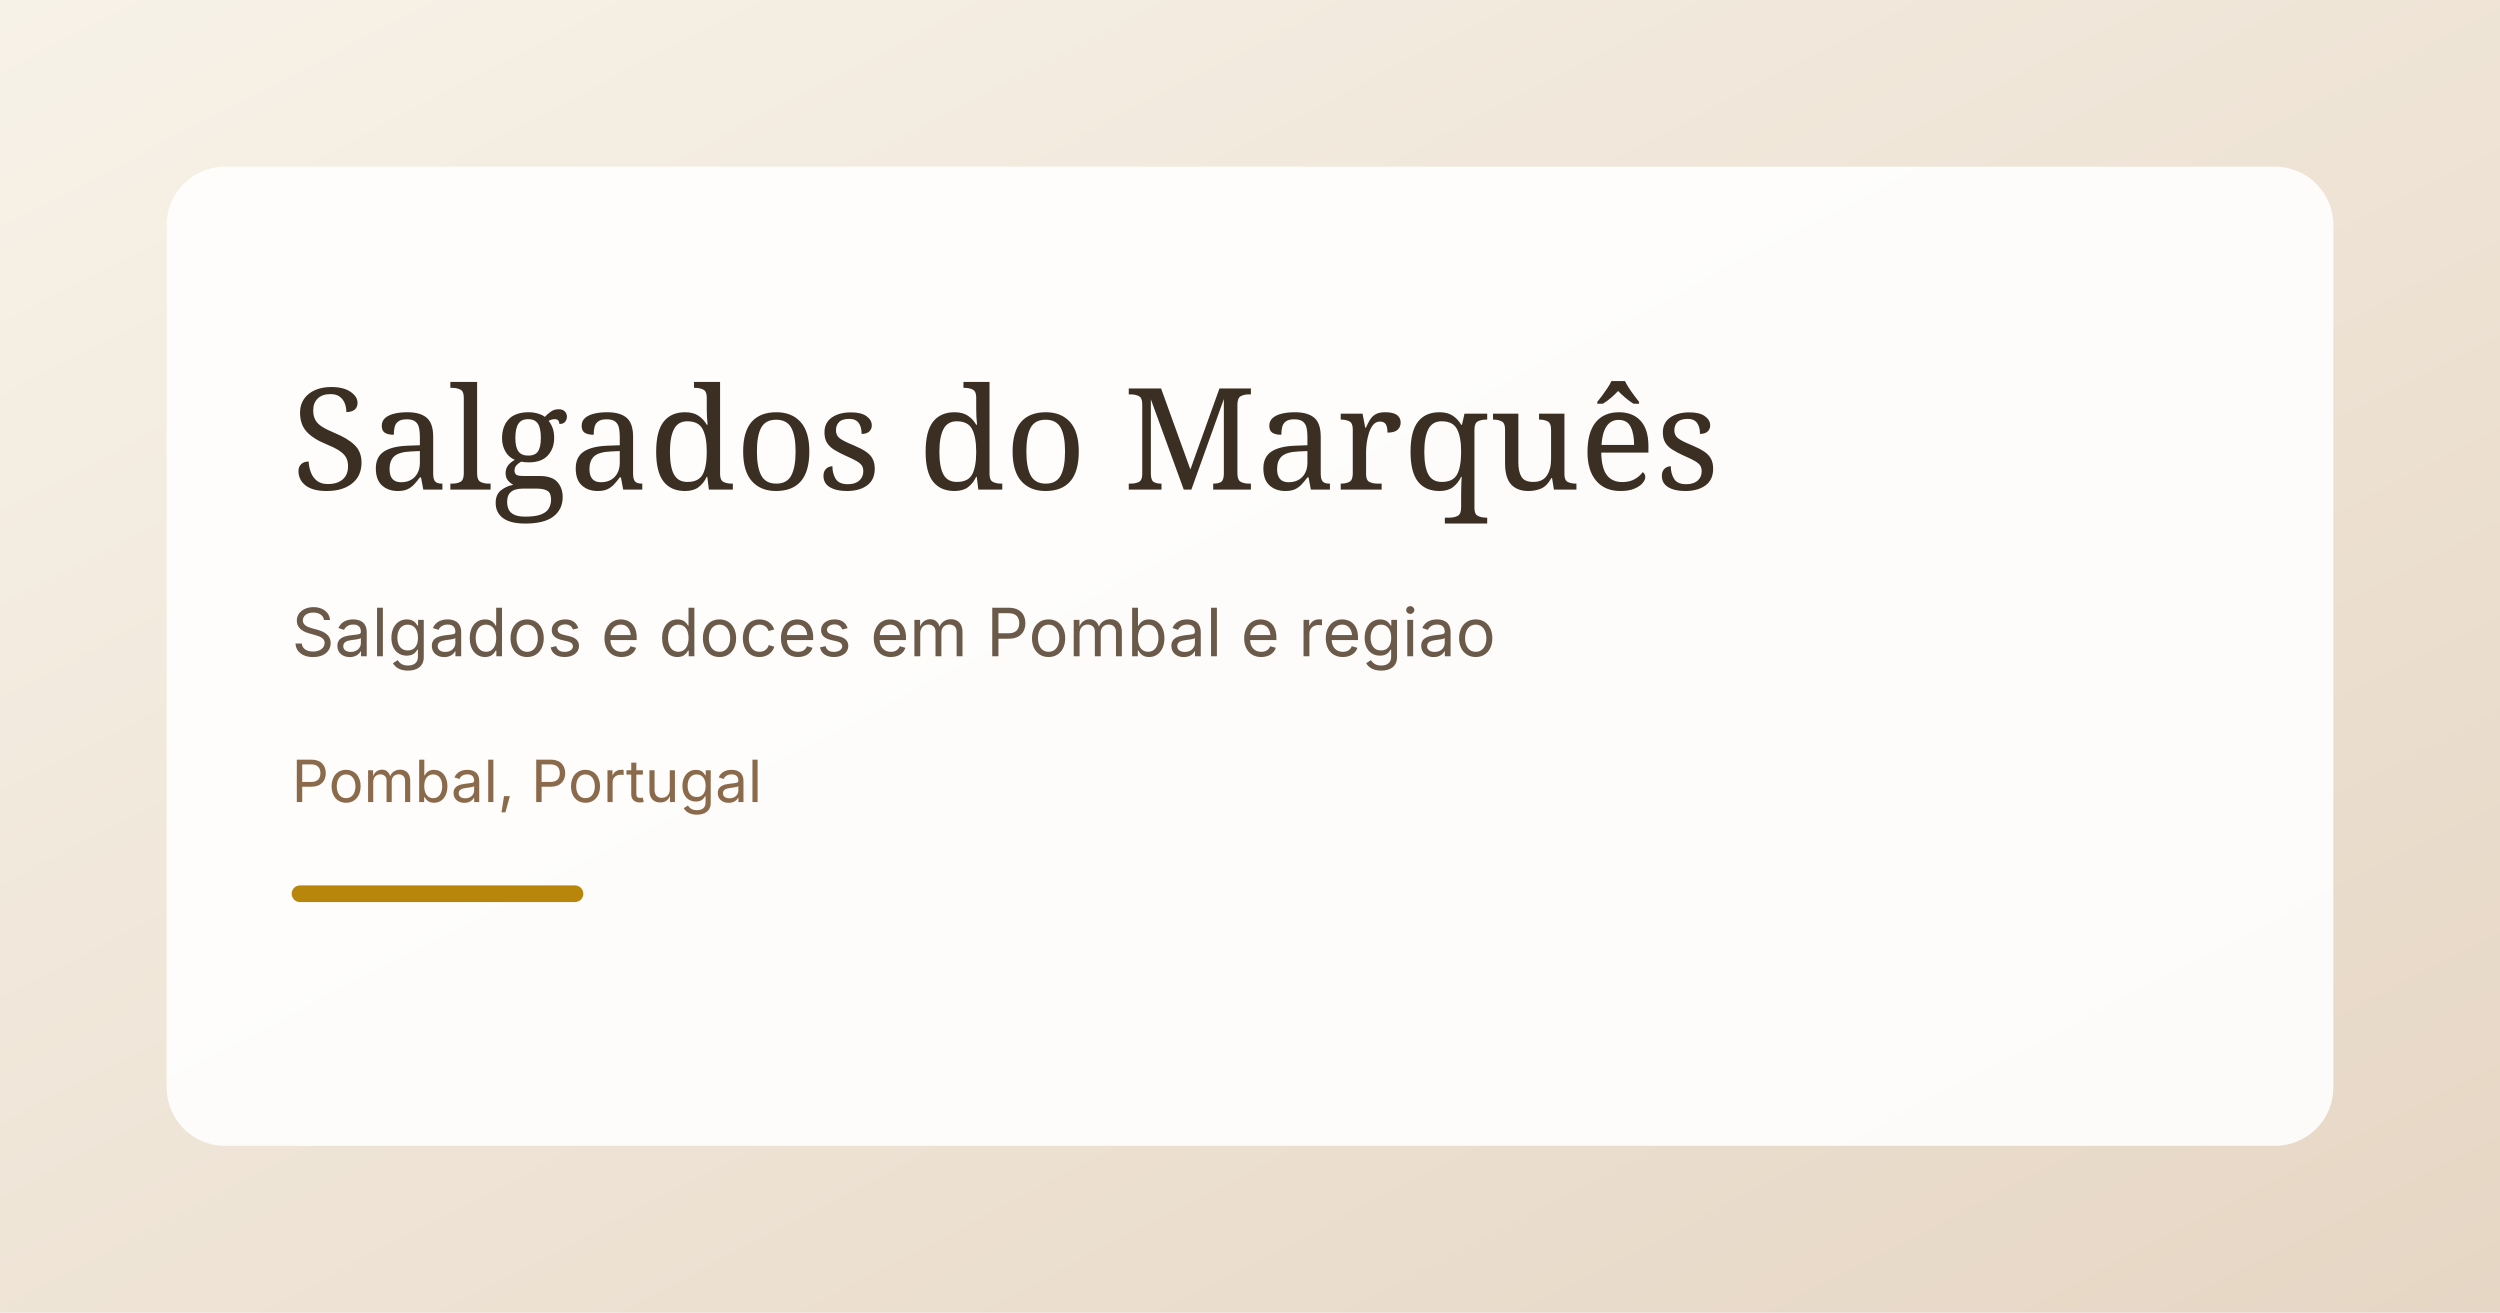
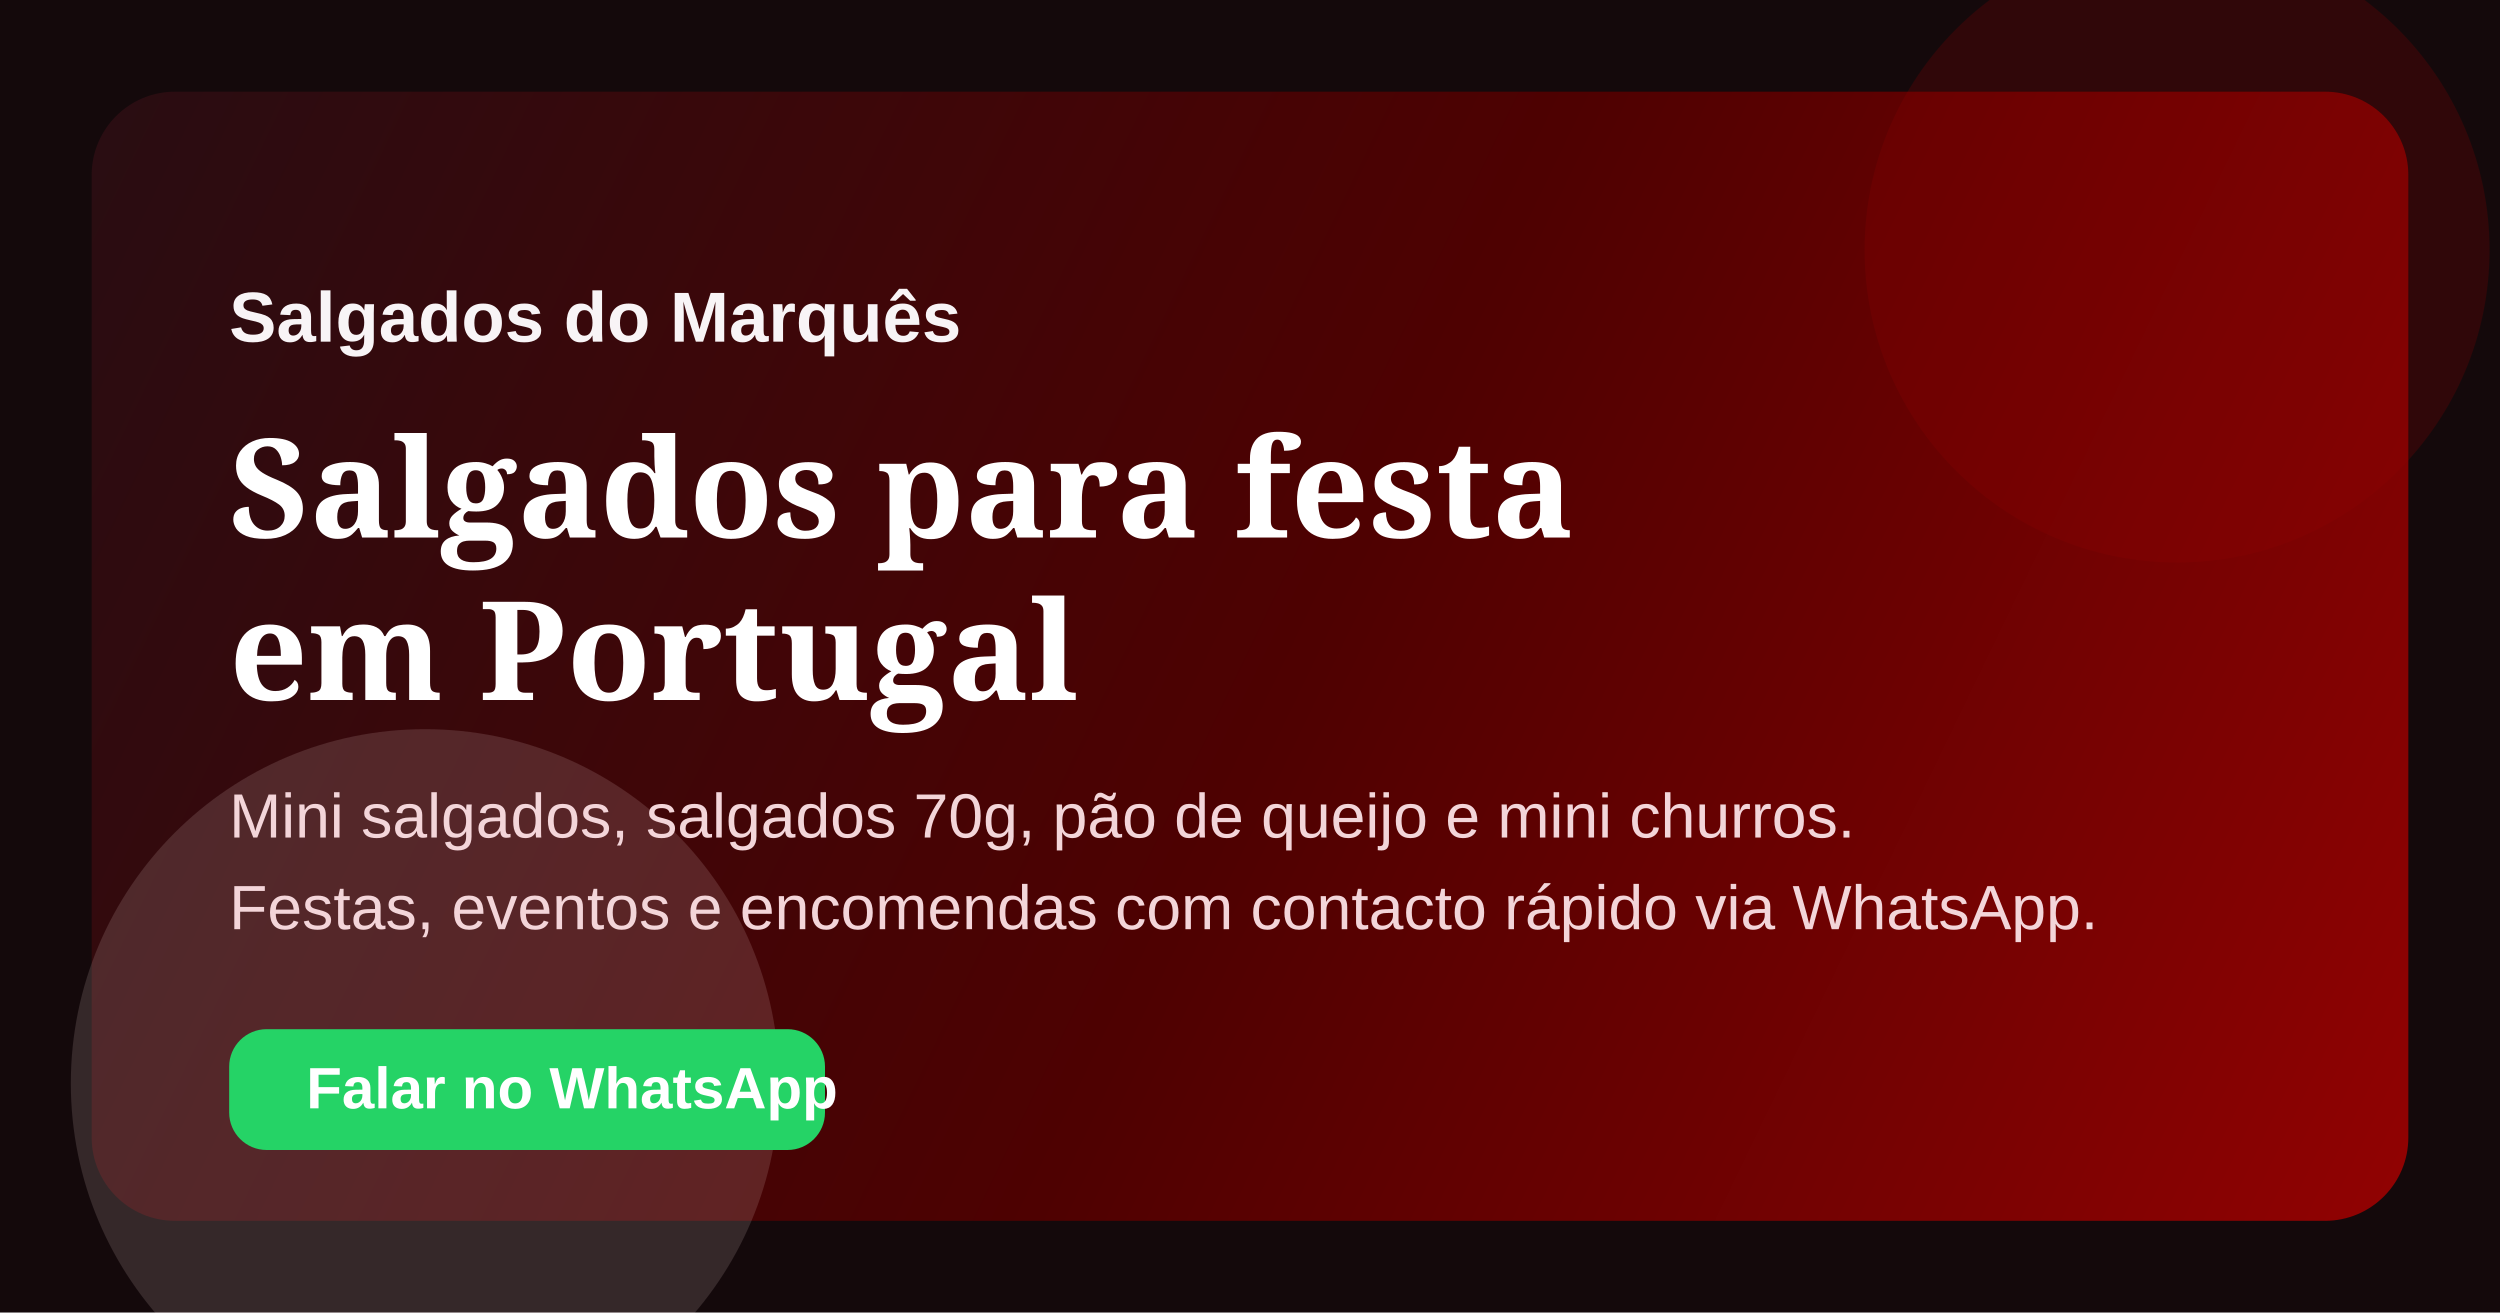
<svg xmlns="http://www.w3.org/2000/svg" width="1200" height="630" viewBox="0 0 1200 630">
  <defs>
-     <linearGradient id="bg" x1="0" y1="0" x2="1" y2="1">
-       <stop offset="0%" stop-color="#f7f2e8" />
-       <stop offset="100%" stop-color="#e6d6c4" />
+     <linearGradient id="panel" x1="48" y1="48" x2="1152" y2="582" gradientUnits="userSpaceOnUse">
+       <stop stop-color="#290D12" />
+       <stop offset="0.52" stop-color="#4E0101" />
+       <stop offset="1" stop-color="#910202" />
    </linearGradient>
  </defs>
-   <rect width="1200" height="630" fill="url(#bg)" />
-   <rect x="80" y="80" width="1040" height="470" rx="28" fill="#ffffff" opacity="0.9" />
-   <text x="140" y="235" font-family="Playfair Display, serif" font-size="68" fill="#3b2f23">Salgados do Marquês</text>
-   <text x="140" y="315" font-family="Inter, sans-serif" font-size="32" fill="#6b5a49">Salgados e doces em Pombal e regiao</text>
-   <text x="140" y="385" font-family="Inter, sans-serif" font-size="28" fill="#8a6a4b">Pombal, Portugal</text>
-   <rect x="140" y="425" width="140" height="8" fill="#b8860b" rx="4" />
+   <rect width="1200" height="630" fill="#14090B" />
+   <rect x="44" y="44" width="1112" height="542" rx="40" fill="url(#panel)" />
+   <circle cx="1045" cy="120" r="150" fill="#910202" fill-opacity="0.22" />
+   <circle cx="204" cy="520" r="170" fill="#F2D7DB" fill-opacity="0.15" />
+   <text x="110" y="164" font-family="Arial, sans-serif" font-size="34" font-weight="700" fill="#F8F4F6">Salgados do Marquês</text>
+   <text x="110" y="258" font-family="Georgia, serif" font-size="66" font-weight="700" fill="#FFFFFF">Salgados para festa</text>
+   <text x="110" y="336" font-family="Georgia, serif" font-size="66" font-weight="700" fill="#FFFFFF">em Portugal</text>
+   <text x="110" y="402" font-family="Arial, sans-serif" font-size="30" fill="#F3D5D9">Mini salgados, salgados 70g, pão de queijo e mini churros.</text>
+   <text x="110" y="446" font-family="Arial, sans-serif" font-size="30" fill="#F3D5D9">Festas, eventos e encomendas com contacto rápido via WhatsApp.</text>
+   <rect x="110" y="494" width="286" height="58" rx="18" fill="#25D366" />
+   <text x="147" y="532" font-family="Arial, sans-serif" font-size="28" font-weight="700" fill="#FFFFFF">Falar no WhatsApp</text>
</svg>
